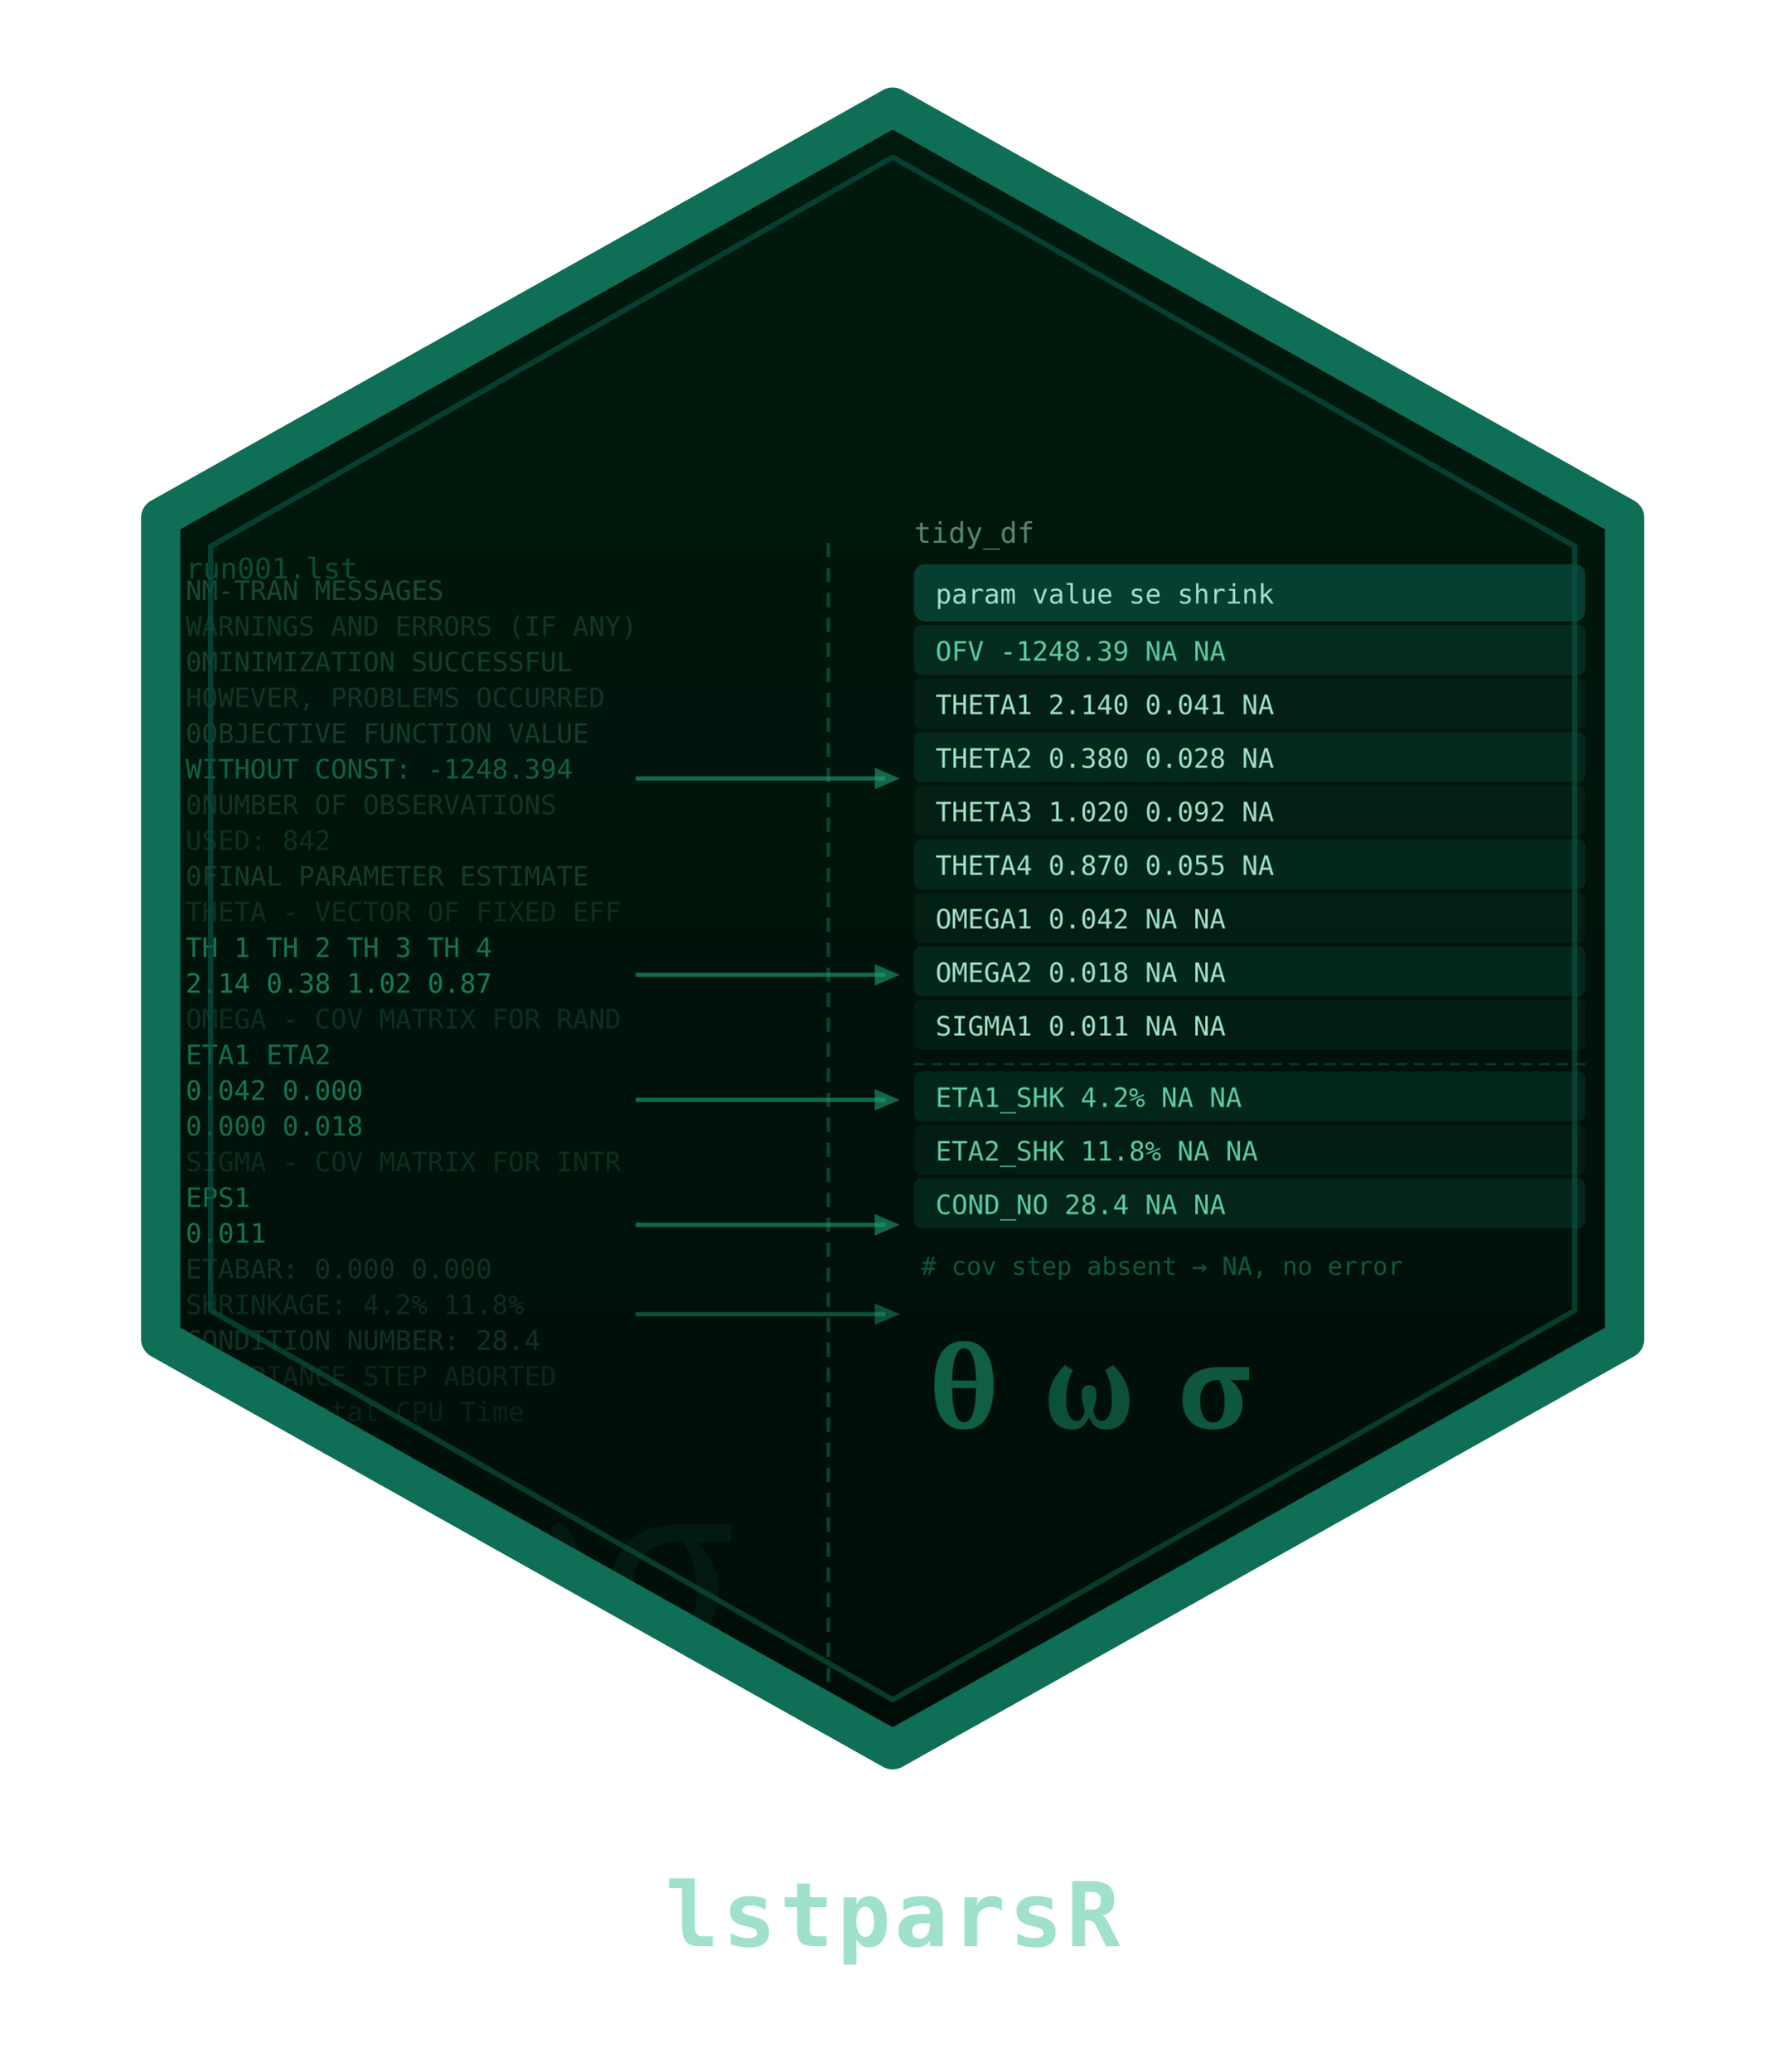
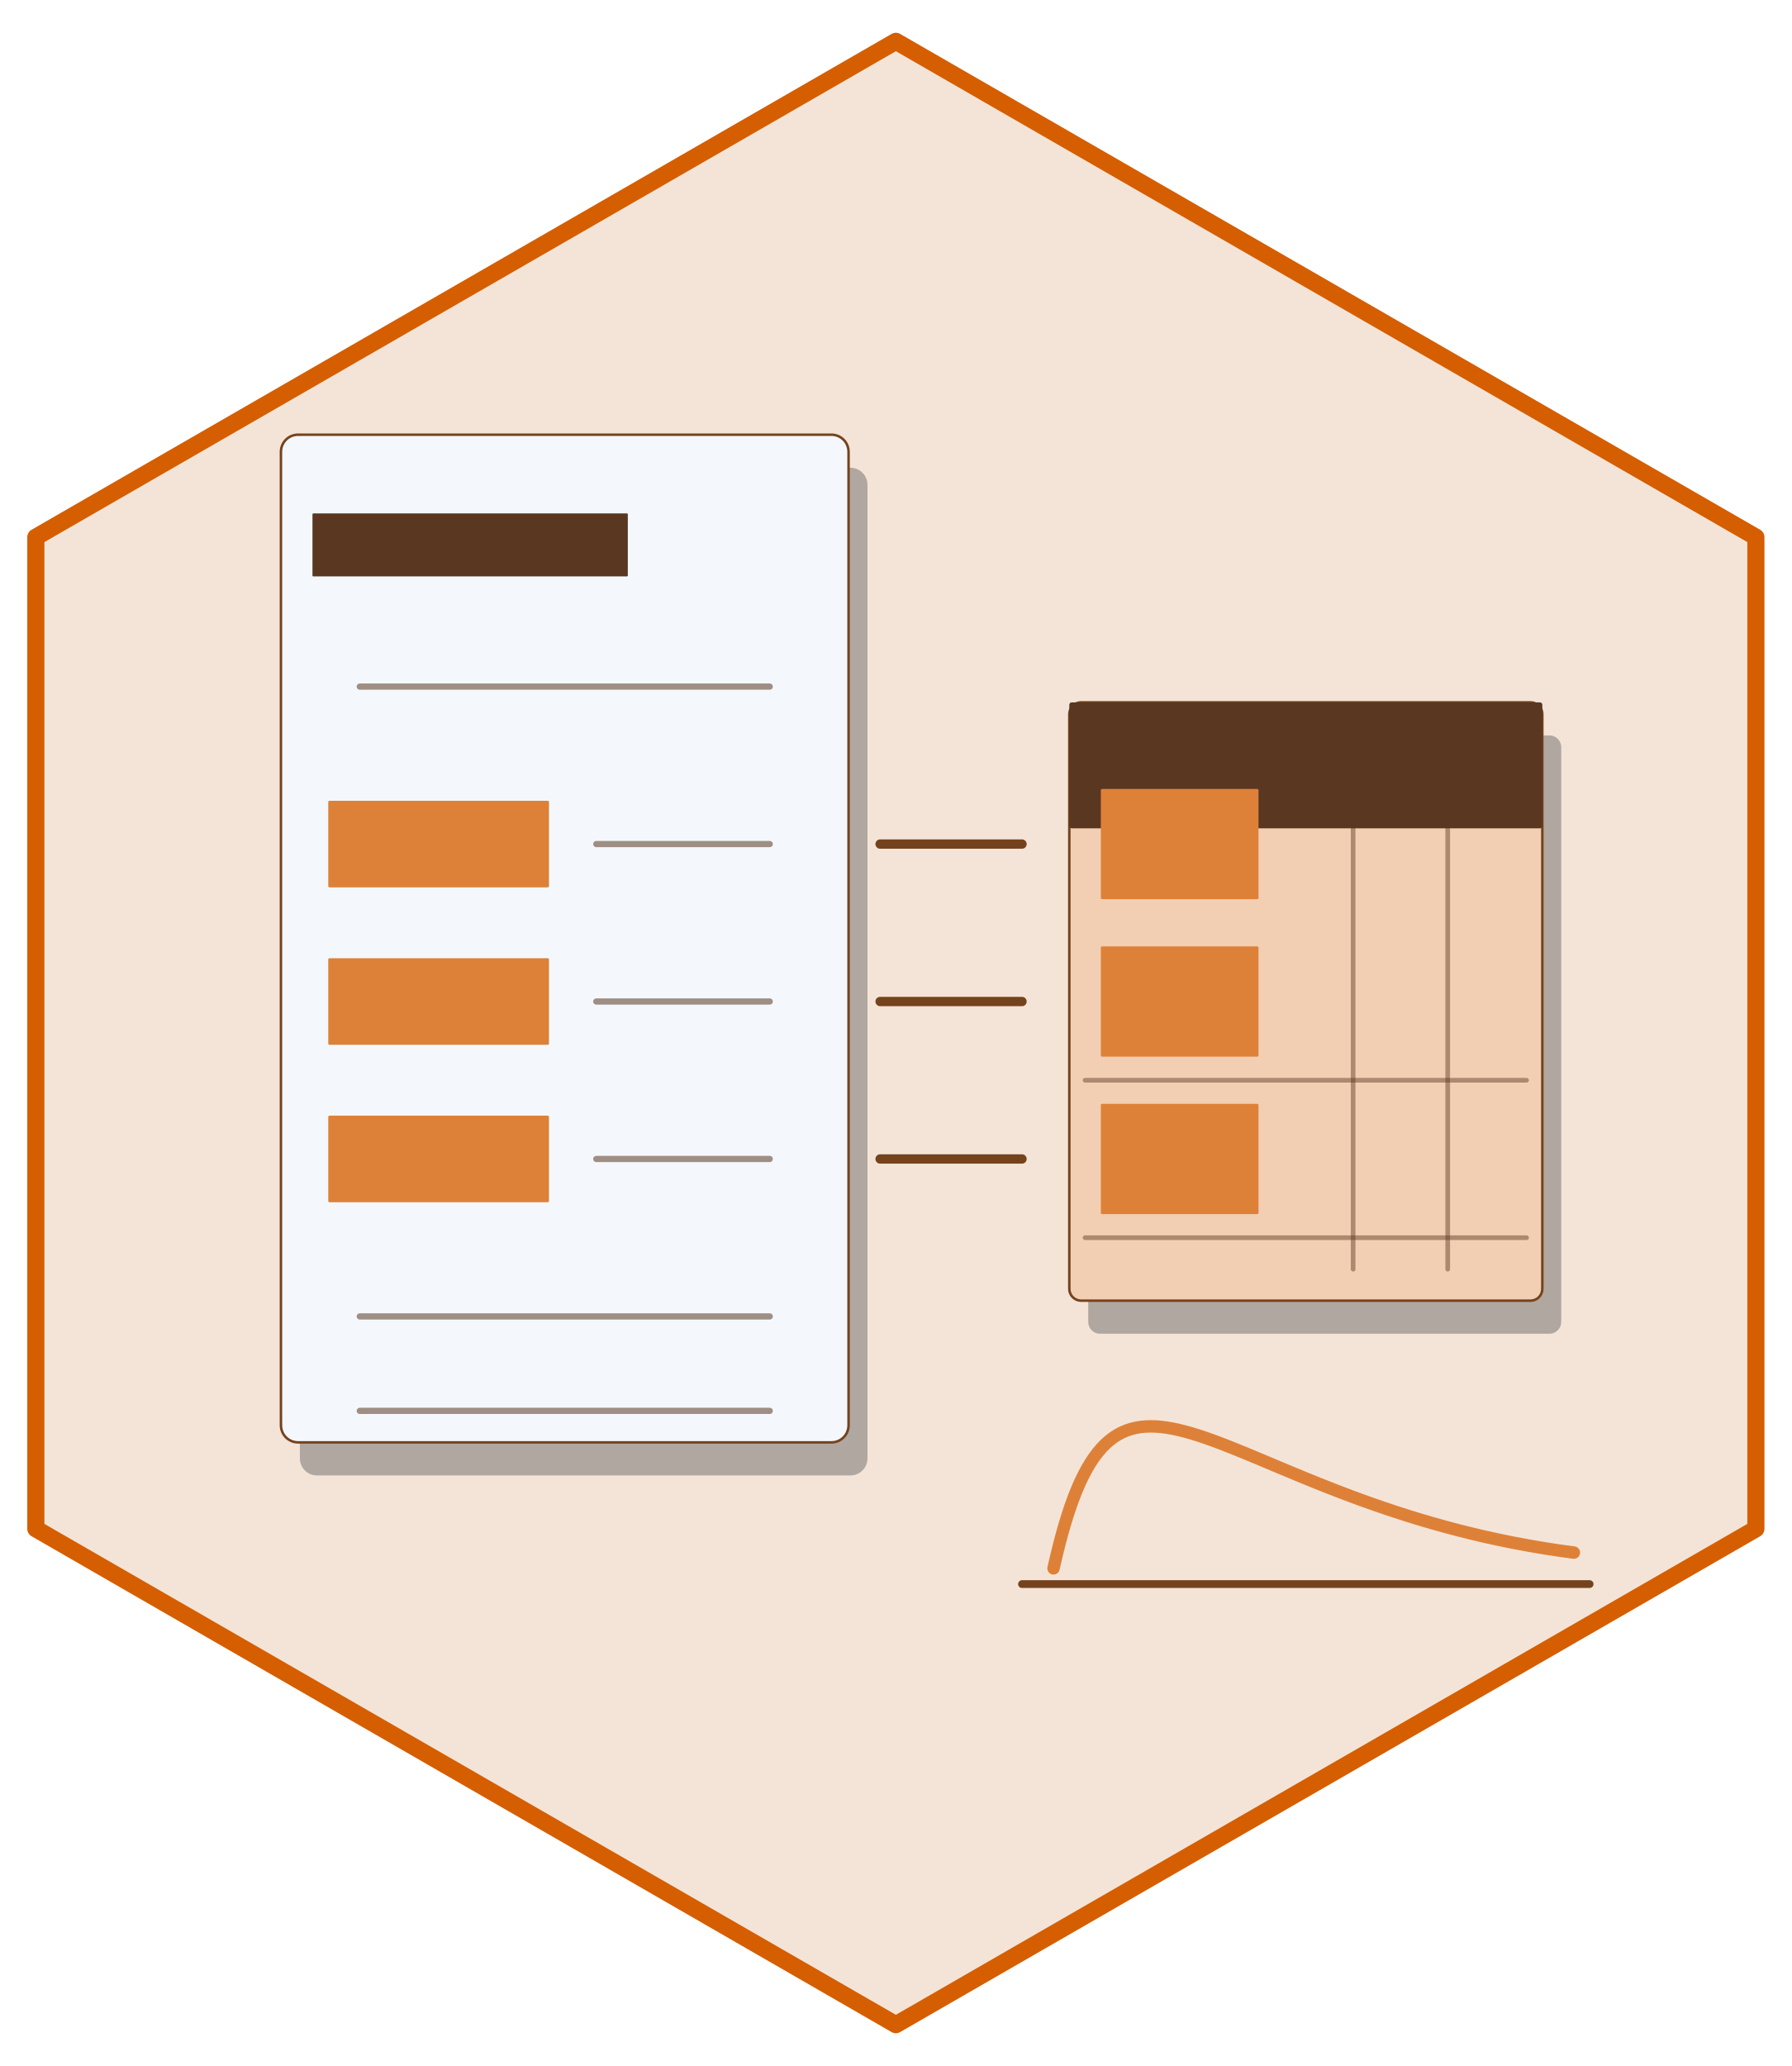
- <svg xmlns="http://www.w3.org/2000/svg" width="500" height="580" viewBox="0 0 500 580">
-   <defs>
-     <linearGradient id="bglst" x1="0" y1="0" x2="0" y2="1">
-       <stop offset="0%" stop-color="#001a0d" />
-       <stop offset="100%" stop-color="#000d07" />
-     </linearGradient>
-     <clipPath id="hexlst">
-       <polygon points="250,30 455,145 455,375 250,490 45,375 45,145" />
-     </clipPath>
-   </defs>
-   <polygon points="250,30 455,145 455,375 250,490 45,375 45,145" fill="url(#bglst)" />
-   <g clip-path="url(#hexlst)">
-     <text font-family="monospace" font-size="7.5" fill="#5DCAA5" opacity="0.28" x="52" y="168">NM-TRAN MESSAGES</text>
-     <text font-family="monospace" font-size="7.5" fill="#5DCAA5" opacity="0.18" x="52" y="178">  WARNINGS AND ERRORS (IF ANY)</text>
-     <text font-family="monospace" font-size="7.5" fill="#5DCAA5" opacity="0.22" x="52" y="188">0MINIMIZATION SUCCESSFUL</text>
-     <text font-family="monospace" font-size="7.5" fill="#5DCAA5" opacity="0.18" x="52" y="198"> HOWEVER, PROBLEMS OCCURRED</text>
-     <text font-family="monospace" font-size="7.5" fill="#5DCAA5" opacity="0.22" x="52" y="208">0OBJECTIVE FUNCTION VALUE</text>
-     <text font-family="monospace" font-size="7.5" fill="#1D9E75" opacity="0.55" x="52" y="218"> WITHOUT CONST:  -1248.394</text>
-     <text font-family="monospace" font-size="7.5" fill="#5DCAA5" opacity="0.18" x="52" y="228">0NUMBER OF OBSERVATIONS</text>
-     <text font-family="monospace" font-size="7.5" fill="#5DCAA5" opacity="0.15" x="52" y="238"> USED:          842</text>
-     <text font-family="monospace" font-size="7.5" fill="#5DCAA5" opacity="0.22" x="52" y="248">0FINAL PARAMETER ESTIMATE</text>
-     <text font-family="monospace" font-size="7.5" fill="#5DCAA5" opacity="0.15" x="52" y="258"> THETA - VECTOR OF FIXED EFF</text>
-     <text font-family="monospace" font-size="7.5" fill="#1D9E75" opacity="0.7" x="52" y="268">  TH 1  TH 2  TH 3  TH 4</text>
-     <text font-family="monospace" font-size="7.5" fill="#1D9E75" opacity="0.75" x="52" y="278">  2.14  0.38  1.02  0.87</text>
-     <text font-family="monospace" font-size="7.5" fill="#5DCAA5" opacity="0.15" x="52" y="288"> OMEGA - COV MATRIX FOR RAND</text>
-     <text font-family="monospace" font-size="7.5" fill="#1D9E75" opacity="0.65" x="52" y="298">  ETA1      ETA2</text>
-     <text font-family="monospace" font-size="7.5" fill="#1D9E75" opacity="0.7" x="52" y="308">  0.042     0.000</text>
-     <text font-family="monospace" font-size="7.5" fill="#1D9E75" opacity="0.65" x="52" y="318">  0.000     0.018</text>
-     <text font-family="monospace" font-size="7.5" fill="#5DCAA5" opacity="0.15" x="52" y="328"> SIGMA - COV MATRIX FOR INTR</text>
-     <text font-family="monospace" font-size="7.5" fill="#1D9E75" opacity="0.65" x="52" y="338">  EPS1</text>
-     <text font-family="monospace" font-size="7.5" fill="#1D9E75" opacity="0.7" x="52" y="348">  0.011</text>
-     <text font-family="monospace" font-size="7.5" fill="#5DCAA5" opacity="0.18" x="52" y="358"> ETABAR:  0.000  0.000</text>
-     <text font-family="monospace" font-size="7.5" fill="#5DCAA5" opacity="0.15" x="52" y="368"> SHRINKAGE:  4.2%  11.8%</text>
-     <text font-family="monospace" font-size="7.5" fill="#5DCAA5" opacity="0.18" x="52" y="378"> CONDITION NUMBER: 28.4</text>
-     <text font-family="monospace" font-size="7.5" fill="#5DCAA5" opacity="0.12" x="52" y="388"> COVARIANCE STEP ABORTED</text>
-     <text font-family="monospace" font-size="7.5" fill="#5DCAA5" opacity="0.1" x="52" y="398"> #CPUT: Total CPU Time</text>
-     <text font-family="monospace" font-size="7.5" fill="#5DCAA5" opacity="0.1" x="52" y="408"> 0.234</text>
-     <line x1="232" y1="152" x2="232" y2="478" stroke="#1D9E75" stroke-width="1" stroke-dasharray="4 3" opacity="0.35" />
-     <line x1="178" y1="218" x2="248" y2="218" stroke="#1D9E75" stroke-width="1.2" opacity="0.6" />
-     <polygon points="245,215 252,218 245,221" fill="#1D9E75" opacity="0.6" />
-     <line x1="178" y1="273" x2="248" y2="273" stroke="#1D9E75" stroke-width="1.2" opacity="0.6" />
-     <polygon points="245,270 252,273 245,276" fill="#1D9E75" opacity="0.6" />
-     <line x1="178" y1="308" x2="248" y2="308" stroke="#1D9E75" stroke-width="1.2" opacity="0.6" />
-     <polygon points="245,305 252,308 245,311" fill="#1D9E75" opacity="0.6" />
-     <line x1="178" y1="343" x2="248" y2="343" stroke="#1D9E75" stroke-width="1.2" opacity="0.6" />
-     <polygon points="245,340 252,343 245,346" fill="#1D9E75" opacity="0.6" />
-     <line x1="178" y1="368" x2="248" y2="368" stroke="#1D9E75" stroke-width="1.2" opacity="0.45" />
-     <polygon points="245,365 252,368 245,371" fill="#1D9E75" opacity="0.45" />
-     <rect x="256" y="158" width="188" height="16" rx="3" fill="#085041" opacity="0.7" />
-     <text font-family="monospace" font-size="7.5" fill="#9FE1CB" x="262" y="169">param   value    se      shrink</text>
-     <rect x="256" y="175" width="188" height="14" rx="2" fill="#0F6E56" opacity="0.25" />
-     <text font-family="monospace" font-size="7.5" fill="#5DCAA5" x="262" y="185">OFV    -1248.39  NA      NA</text>
-     <rect x="256" y="190" width="188" height="14" rx="2" fill="#0F6E56" opacity="0.12" />
-     <text font-family="monospace" font-size="7.5" fill="#9FE1CB" x="262" y="200">THETA1   2.140   0.041   NA</text>
-     <rect x="256" y="205" width="188" height="14" rx="2" fill="#0F6E56" opacity="0.22" />
-     <text font-family="monospace" font-size="7.5" fill="#9FE1CB" x="262" y="215">THETA2   0.380   0.028   NA</text>
-     <rect x="256" y="220" width="188" height="14" rx="2" fill="#0F6E56" opacity="0.12" />
-     <text font-family="monospace" font-size="7.5" fill="#9FE1CB" x="262" y="230">THETA3   1.020   0.092   NA</text>
-     <rect x="256" y="235" width="188" height="14" rx="2" fill="#0F6E56" opacity="0.22" />
-     <text font-family="monospace" font-size="7.5" fill="#9FE1CB" x="262" y="245">THETA4   0.870   0.055   NA</text>
-     <rect x="256" y="250" width="188" height="14" rx="2" fill="#0F6E56" opacity="0.12" />
-     <text font-family="monospace" font-size="7.5" fill="#9FE1CB" x="262" y="260">OMEGA1   0.042   NA      NA</text>
-     <rect x="256" y="265" width="188" height="14" rx="2" fill="#0F6E56" opacity="0.22" />
-     <text font-family="monospace" font-size="7.5" fill="#9FE1CB" x="262" y="275">OMEGA2   0.018   NA      NA</text>
-     <rect x="256" y="280" width="188" height="14" rx="2" fill="#0F6E56" opacity="0.12" />
-     <text font-family="monospace" font-size="7.5" fill="#9FE1CB" x="262" y="290">SIGMA1   0.011   NA      NA</text>
-     <line x1="256" y1="298" x2="444" y2="298" stroke="#1D9E75" stroke-width="0.6" opacity="0.3" stroke-dasharray="3 2" />
-     <rect x="256" y="300" width="188" height="14" rx="2" fill="#0F6E56" opacity="0.22" />
-     <text font-family="monospace" font-size="7.5" fill="#5DCAA5" x="262" y="310">ETA1_SHK  4.2%  NA      NA</text>
-     <rect x="256" y="315" width="188" height="14" rx="2" fill="#0F6E56" opacity="0.12" />
-     <text font-family="monospace" font-size="7.5" fill="#5DCAA5" x="262" y="325">ETA2_SHK 11.8%  NA      NA</text>
-     <rect x="256" y="330" width="188" height="14" rx="2" fill="#0F6E56" opacity="0.22" />
-     <text font-family="monospace" font-size="7.5" fill="#5DCAA5" x="262" y="340">COND_NO   28.4   NA      NA</text>
-     <text font-family="monospace" font-size="7" fill="#1D9E75" opacity="0.5" x="258" y="357"># cov step absent → NA, no error</text>
-     <text font-family="Georgia, serif" font-size="62" fill="#1D9E75" opacity="0.08" text-anchor="middle" x="145" y="460">θωσ</text>
-     <text font-family="Georgia, serif" font-weight="700" font-size="32" fill="#1D9E75" opacity="0.55" text-anchor="middle" x="270" y="400">θ</text>
-     <text font-family="Georgia, serif" font-weight="700" font-size="32" fill="#1D9E75" opacity="0.45" text-anchor="middle" x="305" y="400">ω</text>
-     <text font-family="Georgia, serif" font-weight="700" font-size="32" fill="#1D9E75" opacity="0.5" text-anchor="middle" x="340" y="400">σ</text>
-     <rect x="52" y="413" width="6" height="9" rx="1" fill="#1D9E75" opacity="0.6" />
-     <text font-family="monospace" font-size="8" fill="#1D9E75" opacity="0.4" x="52" y="162">run001.lst</text>
-     <text font-family="monospace" font-size="8" fill="#9FE1CB" opacity="0.55" x="256" y="152">tidy_df</text>
-   </g>
-   <polygon points="250,30 455,145 455,375 250,490 45,375 45,145" fill="none" stroke="#0F6E56" stroke-width="11" stroke-linejoin="round" />
-   <polygon points="250,44 441,153 441,367 250,476 59,367 59,153" fill="none" stroke="#085041" stroke-width="1.5" stroke-linejoin="round" opacity="0.7" />
-   <text font-family="monospace" font-weight="700" font-size="25" fill="#9FE1CB" text-anchor="middle" x="250" y="545" letter-spacing="1">lstparsR</text>
+ <svg xmlns="http://www.w3.org/2000/svg" width="432pt" height="498pt" viewBox="0 0 432 498">
+   <path fill-rule="nonzero" fill="rgb(95.686%, 89.412%, 84.314%)" fill-opacity="1" stroke-width="4.125" stroke-linecap="round" stroke-linejoin="round" stroke="rgb(83.529%, 36.863%, 0%)" stroke-opacity="1" stroke-miterlimit="10" d="M 216 9.961 L 423.359 129.48 L 423.359 368.52 L 216 488.039 L 8.641 368.52 L 8.641 129.48 Z M 216 9.961 " />
+   <path fill-rule="nonzero" fill="rgb(1.176%, 3.922%, 7.059%)" fill-opacity="0.278" d="M 76.406 355.648 L 205.051 355.648 L 204.887 355.645 L 205.547 355.617 L 206.195 355.484 L 206.812 355.25 L 207.383 354.922 L 207.895 354.504 L 208.332 354.008 L 208.688 353.449 L 208.945 352.84 L 209.105 352.199 L 209.156 351.543 L 209.156 116.855 L 209.105 116.195 L 208.945 115.555 L 208.688 114.949 L 208.332 114.391 L 207.895 113.895 L 207.383 113.477 L 206.812 113.145 L 206.195 112.91 L 205.547 112.781 L 205.051 112.75 L 76.406 112.75 L 76.898 112.781 L 76.238 112.754 L 75.586 112.832 L 74.949 113.016 L 74.352 113.301 L 73.809 113.676 L 73.332 114.133 L 72.934 114.66 L 72.629 115.246 L 72.418 115.871 L 72.312 116.523 L 72.301 116.855 L 72.301 351.543 L 72.312 351.211 L 72.312 351.871 L 72.418 352.523 L 72.629 353.152 L 72.934 353.734 L 73.332 354.266 L 73.809 354.723 L 74.352 355.098 L 74.949 355.379 L 75.586 355.562 L 76.238 355.645 Z M 76.406 355.648 " />
+   <path fill-rule="nonzero" fill="rgb(95.686%, 97.255%, 98.824%)" fill-opacity="1" stroke-width="0.6" stroke-linecap="round" stroke-linejoin="round" stroke="rgb(45.49%, 26.275%, 11.373%)" stroke-opacity="1" stroke-miterlimit="10" d="M 71.844 347.676 L 200.488 347.676 L 200.324 347.672 L 200.984 347.648 L 201.633 347.516 L 202.25 347.281 L 202.82 346.949 L 203.332 346.531 L 203.773 346.039 L 204.125 345.48 L 204.383 344.871 L 204.543 344.23 L 204.594 343.57 L 204.594 108.887 L 204.543 108.227 L 204.383 107.586 L 204.125 106.977 L 203.773 106.418 L 203.332 105.926 L 202.82 105.508 L 202.25 105.176 L 201.633 104.941 L 200.984 104.809 L 200.488 104.781 L 71.844 104.781 L 72.34 104.809 L 71.68 104.781 L 71.023 104.863 L 70.387 105.047 L 69.789 105.328 L 69.246 105.707 L 68.77 106.164 L 68.375 106.691 L 68.066 107.277 L 67.855 107.902 L 67.75 108.555 L 67.738 108.887 L 67.738 343.57 L 67.75 343.242 L 67.75 343.902 L 67.855 344.555 L 68.066 345.18 L 68.375 345.766 L 68.77 346.293 L 69.246 346.75 L 69.789 347.125 L 70.387 347.41 L 71.023 347.594 L 71.68 347.672 Z M 71.844 347.676 " />
+   <path fill-rule="nonzero" fill="rgb(34.902%, 21.569%, 12.941%)" fill-opacity="1" d="M 75.57 138.938 L 151.145 138.938 L 151.137 138.938 L 151.207 138.93 L 151.242 138.914 L 151.273 138.898 L 151.305 138.875 L 151.328 138.848 L 151.348 138.816 L 151.371 138.746 L 151.371 123.949 L 151.359 123.91 L 151.348 123.879 L 151.328 123.848 L 151.305 123.82 L 151.273 123.797 L 151.242 123.777 L 151.207 123.766 L 151.172 123.758 L 75.57 123.758 L 75.598 123.758 L 75.559 123.758 L 75.523 123.762 L 75.488 123.77 L 75.453 123.785 L 75.398 123.832 L 75.375 123.863 L 75.359 123.895 L 75.348 123.93 L 75.34 123.965 L 75.34 138.711 L 75.34 138.691 L 75.34 138.727 L 75.348 138.766 L 75.359 138.797 L 75.375 138.832 L 75.398 138.859 L 75.426 138.887 L 75.453 138.906 L 75.488 138.922 L 75.523 138.934 L 75.559 138.938 Z M 75.57 138.938 " />
+   <path fill-rule="nonzero" fill="rgb(87.059%, 50.588%, 21.961%)" fill-opacity="1" d="M 79.457 213.895 L 132.051 213.895 L 132.039 213.895 L 132.09 213.891 L 132.141 213.883 L 132.188 213.863 L 132.23 213.84 L 132.27 213.805 L 132.301 213.77 L 132.328 213.727 L 132.348 213.68 L 132.359 213.633 L 132.363 213.582 L 132.363 193.332 L 132.359 193.281 L 132.348 193.234 L 132.328 193.188 L 132.301 193.145 L 132.27 193.105 L 132.23 193.074 L 132.188 193.051 L 132.141 193.031 L 132.09 193.023 L 132.051 193.02 L 79.457 193.02 L 79.492 193.023 L 79.441 193.02 L 79.395 193.027 L 79.344 193.039 L 79.301 193.062 L 79.258 193.09 L 79.223 193.125 L 79.191 193.164 L 79.168 193.211 L 79.152 193.258 L 79.145 193.309 L 79.141 193.332 L 79.141 213.582 L 79.145 213.555 L 79.145 213.605 L 79.152 213.656 L 79.168 213.703 L 79.191 213.746 L 79.223 213.789 L 79.258 213.824 L 79.301 213.852 L 79.344 213.875 L 79.395 213.887 L 79.441 213.895 Z M 79.457 213.895 " />
+   <path fill-rule="nonzero" fill="rgb(87.059%, 50.588%, 21.961%)" fill-opacity="1" d="M 79.457 251.848 L 132.051 251.848 L 132.039 251.848 L 132.09 251.844 L 132.141 251.836 L 132.188 251.816 L 132.23 251.793 L 132.27 251.758 L 132.301 251.723 L 132.328 251.68 L 132.348 251.633 L 132.359 251.582 L 132.363 251.535 L 132.363 231.285 L 132.359 231.234 L 132.348 231.188 L 132.328 231.141 L 132.301 231.098 L 132.27 231.059 L 132.23 231.027 L 132.188 231.004 L 132.141 230.984 L 132.09 230.977 L 132.051 230.973 L 79.457 230.973 L 79.492 230.977 L 79.441 230.973 L 79.395 230.98 L 79.344 230.992 L 79.301 231.016 L 79.258 231.043 L 79.223 231.078 L 79.191 231.117 L 79.168 231.164 L 79.152 231.211 L 79.145 231.262 L 79.141 231.285 L 79.141 251.535 L 79.145 251.508 L 79.145 251.559 L 79.152 251.609 L 79.168 251.656 L 79.191 251.699 L 79.223 251.742 L 79.258 251.777 L 79.301 251.805 L 79.344 251.824 L 79.395 251.84 L 79.441 251.848 Z M 79.457 251.848 " />
+   <path fill-rule="nonzero" fill="rgb(87.059%, 50.588%, 21.961%)" fill-opacity="1" d="M 79.457 289.801 L 132.051 289.801 L 132.039 289.801 L 132.09 289.797 L 132.141 289.785 L 132.188 289.77 L 132.23 289.742 L 132.27 289.711 L 132.301 289.676 L 132.328 289.633 L 132.348 289.586 L 132.359 289.535 L 132.363 289.484 L 132.363 269.238 L 132.359 269.188 L 132.348 269.141 L 132.328 269.094 L 132.301 269.051 L 132.27 269.012 L 132.23 268.98 L 132.188 268.957 L 132.141 268.938 L 132.09 268.926 L 79.457 268.926 L 79.492 268.926 L 79.441 268.926 L 79.395 268.93 L 79.344 268.945 L 79.301 268.969 L 79.258 268.996 L 79.223 269.031 L 79.191 269.07 L 79.168 269.117 L 79.152 269.164 L 79.145 269.215 L 79.141 269.238 L 79.141 289.484 L 79.145 289.461 L 79.145 289.512 L 79.152 289.562 L 79.168 289.609 L 79.191 289.652 L 79.223 289.695 L 79.258 289.73 L 79.301 289.758 L 79.344 289.777 L 79.395 289.793 L 79.441 289.801 Z M 79.457 289.801 " />
+   <path fill="none" stroke-width="1.5" stroke-linecap="round" stroke-linejoin="round" stroke="rgb(34.902%, 21.569%, 12.941%)" stroke-opacity="0.549" stroke-miterlimit="10" d="M 86.746 165.504 L 185.586 165.504 " />
+   <path fill="none" stroke-width="1.5" stroke-linecap="round" stroke-linejoin="round" stroke="rgb(34.902%, 21.569%, 12.941%)" stroke-opacity="0.549" stroke-miterlimit="10" d="M 86.746 317.316 L 185.586 317.316 " />
+   <path fill="none" stroke-width="1.5" stroke-linecap="round" stroke-linejoin="round" stroke="rgb(34.902%, 21.569%, 12.941%)" stroke-opacity="0.549" stroke-miterlimit="10" d="M 86.746 340.086 L 185.586 340.086 " />
+   <path fill="none" stroke-width="1.5" stroke-linecap="round" stroke-linejoin="round" stroke="rgb(34.902%, 21.569%, 12.941%)" stroke-opacity="0.549" stroke-miterlimit="10" d="M 143.77 203.457 L 185.586 203.457 " />
+   <path fill="none" stroke-width="1.5" stroke-linecap="round" stroke-linejoin="round" stroke="rgb(34.902%, 21.569%, 12.941%)" stroke-opacity="0.549" stroke-miterlimit="10" d="M 143.77 241.41 L 185.586 241.41 " />
+   <path fill="none" stroke-width="1.5" stroke-linecap="round" stroke-linejoin="round" stroke="rgb(34.902%, 21.569%, 12.941%)" stroke-opacity="0.549" stroke-miterlimit="10" d="M 143.77 279.363 L 185.586 279.363 " />
+   <path fill="none" stroke-width="2.25" stroke-linecap="round" stroke-linejoin="round" stroke="rgb(45.49%, 26.275%, 11.373%)" stroke-opacity="1" stroke-miterlimit="10" d="M 212.199 203.457 L 246.414 203.457 " />
+   <path fill="none" stroke-width="2.25" stroke-linecap="round" stroke-linejoin="round" stroke="rgb(45.49%, 26.275%, 11.373%)" stroke-opacity="1" stroke-miterlimit="10" d="M 212.199 241.41 L 246.414 241.41 " />
+   <path fill="none" stroke-width="2.25" stroke-linecap="round" stroke-linejoin="round" stroke="rgb(45.49%, 26.275%, 11.373%)" stroke-opacity="1" stroke-miterlimit="10" d="M 212.199 279.363 L 246.414 279.363 " />
+   <path fill-rule="nonzero" fill="rgb(1.176%, 3.922%, 7.059%)" fill-opacity="0.278" d="M 265.23 321.488 L 373.578 321.488 L 373.461 321.488 L 373.922 321.469 L 374.371 321.379 L 374.797 321.215 L 375.195 320.984 L 375.551 320.695 L 375.855 320.352 L 376.102 319.965 L 376.281 319.543 L 376.391 319.098 L 376.426 318.637 L 376.426 180.121 L 376.391 179.664 L 376.281 179.219 L 376.102 178.797 L 375.855 178.406 L 375.551 178.062 L 375.195 177.773 L 374.797 177.543 L 374.371 177.383 L 373.922 177.289 L 373.578 177.27 L 265.23 177.27 L 265.574 177.289 L 265.117 177.273 L 264.66 177.328 L 264.219 177.453 L 263.805 177.652 L 263.426 177.91 L 263.098 178.23 L 262.82 178.598 L 262.609 179.004 L 262.461 179.438 L 262.391 179.891 L 262.379 180.121 L 262.379 318.637 L 262.391 318.41 L 262.391 318.867 L 262.461 319.32 L 262.609 319.758 L 262.82 320.164 L 263.098 320.527 L 263.426 320.848 L 263.805 321.109 L 264.219 321.305 L 264.66 321.434 L 265.117 321.488 Z M 265.23 321.488 " />
+   <path fill-rule="nonzero" fill="rgb(94.902%, 80.784%, 69.804%)" fill-opacity="1" stroke-width="0.6" stroke-linecap="round" stroke-linejoin="round" stroke="rgb(45.49%, 26.275%, 11.373%)" stroke-opacity="1" stroke-miterlimit="10" d="M 260.668 313.52 L 369.016 313.52 L 368.898 313.516 L 369.359 313.5 L 369.809 313.406 L 370.238 313.246 L 370.633 313.016 L 370.988 312.727 L 371.293 312.383 L 371.539 311.992 L 371.719 311.57 L 371.828 311.125 L 371.867 310.668 L 371.867 172.152 L 371.828 171.691 L 371.719 171.246 L 371.539 170.824 L 371.293 170.438 L 370.988 170.094 L 370.633 169.805 L 370.238 169.574 L 369.809 169.41 L 369.359 169.32 L 369.016 169.301 L 260.668 169.301 L 261.012 169.32 L 260.555 169.301 L 260.098 169.355 L 259.656 169.484 L 259.242 169.68 L 258.867 169.941 L 258.535 170.262 L 258.258 170.625 L 258.047 171.031 L 257.902 171.469 L 257.828 171.922 L 257.816 172.152 L 257.816 310.668 L 257.828 310.438 L 257.828 310.898 L 257.902 311.352 L 258.047 311.785 L 258.258 312.191 L 258.535 312.559 L 258.867 312.875 L 259.242 313.137 L 259.656 313.336 L 260.098 313.461 L 260.555 313.516 Z M 260.668 313.52 " />
+   <path fill-rule="nonzero" fill="rgb(34.902%, 21.569%, 12.941%)" fill-opacity="1" d="M 258.426 199.66 L 371.258 199.66 L 371.234 199.66 L 371.332 199.656 L 371.426 199.637 L 371.52 199.602 L 371.602 199.555 L 371.68 199.492 L 371.742 199.418 L 371.797 199.336 L 371.836 199.246 L 371.859 199.152 L 371.867 199.055 L 371.867 169.906 L 371.859 169.809 L 371.836 169.715 L 371.797 169.625 L 371.742 169.543 L 371.68 169.469 L 371.602 169.406 L 371.52 169.359 L 371.426 169.324 L 371.332 169.305 L 371.258 169.301 L 258.426 169.301 L 258.496 169.305 L 258.402 169.301 L 258.305 169.312 L 258.211 169.34 L 258.121 169.379 L 258.039 169.438 L 257.969 169.504 L 257.91 169.582 L 257.867 169.668 L 257.836 169.762 L 257.82 169.859 L 257.816 169.906 L 257.816 199.055 L 257.82 199.004 L 257.82 199.102 L 257.836 199.199 L 257.867 199.293 L 257.91 199.379 L 257.969 199.457 L 258.039 199.523 L 258.121 199.582 L 258.211 199.621 L 258.305 199.648 L 258.402 199.66 Z M 258.426 199.66 " />
+   <path fill-rule="nonzero" fill="rgb(87.059%, 50.588%, 21.961%)" fill-opacity="1" d="M 265.738 216.738 L 303.117 216.738 L 303.105 216.738 L 303.156 216.738 L 303.207 216.727 L 303.254 216.711 L 303.301 216.684 L 303.34 216.652 L 303.371 216.613 L 303.398 216.57 L 303.422 216.523 L 303.434 216.473 L 303.438 216.422 L 303.438 190.492 L 303.434 190.441 L 303.422 190.391 L 303.398 190.344 L 303.371 190.301 L 303.34 190.262 L 303.301 190.23 L 303.254 190.203 L 303.207 190.188 L 303.156 190.176 L 303.117 190.172 L 265.738 190.172 L 265.777 190.176 L 265.727 190.172 L 265.676 190.18 L 265.625 190.195 L 265.582 190.215 L 265.539 190.246 L 265.5 190.281 L 265.469 190.32 L 265.445 190.367 L 265.43 190.414 L 265.422 190.465 L 265.422 216.422 L 265.422 216.395 L 265.422 216.445 L 265.43 216.496 L 265.445 216.547 L 265.469 216.59 L 265.5 216.633 L 265.539 216.668 L 265.582 216.699 L 265.625 216.719 L 265.676 216.734 L 265.727 216.738 Z M 265.738 216.738 " />
+   <path fill-rule="nonzero" fill="rgb(87.059%, 50.588%, 21.961%)" fill-opacity="1" d="M 265.738 254.691 L 303.117 254.691 L 303.105 254.691 L 303.156 254.691 L 303.207 254.68 L 303.254 254.664 L 303.301 254.637 L 303.34 254.605 L 303.371 254.566 L 303.398 254.523 L 303.422 254.477 L 303.434 254.426 L 303.438 254.375 L 303.438 228.445 L 303.434 228.395 L 303.422 228.344 L 303.398 228.297 L 303.371 228.254 L 303.34 228.215 L 303.301 228.184 L 303.254 228.156 L 303.207 228.137 L 303.156 228.129 L 303.117 228.125 L 265.738 228.125 L 265.777 228.129 L 265.727 228.125 L 265.676 228.133 L 265.625 228.148 L 265.582 228.168 L 265.539 228.199 L 265.5 228.234 L 265.469 228.273 L 265.445 228.32 L 265.43 228.367 L 265.422 228.418 L 265.422 254.375 L 265.422 254.348 L 265.422 254.398 L 265.43 254.449 L 265.445 254.5 L 265.469 254.543 L 265.5 254.586 L 265.539 254.621 L 265.582 254.648 L 265.625 254.672 L 265.676 254.688 L 265.727 254.691 Z M 265.738 254.691 " />
+   <path fill-rule="nonzero" fill="rgb(87.059%, 50.588%, 21.961%)" fill-opacity="1" d="M 265.738 292.645 L 303.117 292.645 L 303.105 292.645 L 303.156 292.645 L 303.207 292.633 L 303.254 292.613 L 303.301 292.59 L 303.34 292.559 L 303.371 292.52 L 303.398 292.477 L 303.422 292.43 L 303.434 292.379 L 303.438 292.328 L 303.438 266.398 L 303.434 266.348 L 303.422 266.297 L 303.398 266.25 L 303.371 266.207 L 303.34 266.168 L 303.301 266.137 L 303.254 266.109 L 303.207 266.09 L 303.156 266.082 L 303.117 266.078 L 265.738 266.078 L 265.777 266.082 L 265.727 266.078 L 265.676 266.086 L 265.625 266.098 L 265.582 266.121 L 265.539 266.152 L 265.5 266.188 L 265.469 266.227 L 265.445 266.273 L 265.43 266.32 L 265.422 266.371 L 265.422 292.328 L 265.422 292.301 L 265.422 292.352 L 265.43 292.402 L 265.445 292.453 L 265.469 292.496 L 265.5 292.539 L 265.539 292.574 L 265.582 292.602 L 265.625 292.625 L 265.676 292.641 L 265.727 292.645 Z M 265.738 292.645 " />
+   <path fill="none" stroke-width="1.125" stroke-linecap="round" stroke-linejoin="round" stroke="rgb(34.902%, 21.569%, 12.941%)" stroke-opacity="0.451" stroke-miterlimit="10" d="M 326.246 305.93 L 326.246 199.66 " />
+   <path fill="none" stroke-width="1.125" stroke-linecap="round" stroke-linejoin="round" stroke="rgb(34.902%, 21.569%, 12.941%)" stroke-opacity="0.451" stroke-miterlimit="10" d="M 349.055 305.93 L 349.055 199.66 " />
+   <path fill="none" stroke-width="1.125" stroke-linecap="round" stroke-linejoin="round" stroke="rgb(34.902%, 21.569%, 12.941%)" stroke-opacity="0.451" stroke-miterlimit="10" d="M 261.621 260.387 L 368.062 260.387 " />
+   <path fill="none" stroke-width="1.125" stroke-linecap="round" stroke-linejoin="round" stroke="rgb(34.902%, 21.569%, 12.941%)" stroke-opacity="0.451" stroke-miterlimit="10" d="M 261.621 298.34 L 368.062 298.34 " />
+   <path fill="none" stroke-width="1.875" stroke-linecap="round" stroke-linejoin="round" stroke="rgb(45.49%, 26.275%, 11.373%)" stroke-opacity="1" stroke-miterlimit="10" d="M 246.414 381.836 L 383.27 381.836 " />
+   <path fill="none" stroke-width="3" stroke-linecap="round" stroke-linejoin="round" stroke="rgb(87.059%, 50.588%, 21.961%)" stroke-opacity="1" stroke-miterlimit="10" d="M 254.016 378.039 L 254.684 375.145 L 255.359 372.402 L 256.047 369.805 L 256.75 367.352 L 257.465 365.039 L 258.191 362.867 L 258.938 360.828 L 259.699 358.922 L 260.48 357.145 L 261.281 355.492 L 262.098 353.965 L 262.941 352.559 L 263.801 351.27 L 264.688 350.094 L 265.598 349.027 L 266.531 348.07 L 267.492 347.223 L 268.48 346.473 L 269.496 345.824 L 270.543 345.273 L 271.621 344.812 L 272.727 344.445 L 273.867 344.164 L 275.043 343.965 L 276.25 343.852 L 277.496 343.816 L 278.777 343.855 L 280.094 343.965 L 281.453 344.145 L 282.848 344.395 L 284.285 344.707 L 285.766 345.078 L 287.289 345.508 L 288.855 345.992 L 290.469 346.527 L 292.125 347.113 L 293.828 347.742 L 295.582 348.418 L 297.383 349.129 L 299.238 349.879 L 301.141 350.664 L 303.098 351.48 L 305.105 352.32 L 307.168 353.188 L 309.289 354.078 L 311.461 354.988 L 313.695 355.91 L 315.988 356.848 L 318.336 357.797 L 320.75 358.75 L 323.223 359.707 L 325.758 360.668 L 328.355 361.625 L 331.023 362.574 L 333.75 363.52 L 336.547 364.453 L 339.414 365.375 L 342.348 366.277 L 345.352 367.16 L 348.426 368.02 L 351.574 368.855 L 354.793 369.66 L 358.086 370.434 L 361.457 371.172 L 364.902 371.875 L 368.426 372.535 L 372.027 373.152 L 375.707 373.723 L 379.469 374.242 " />
</svg>
